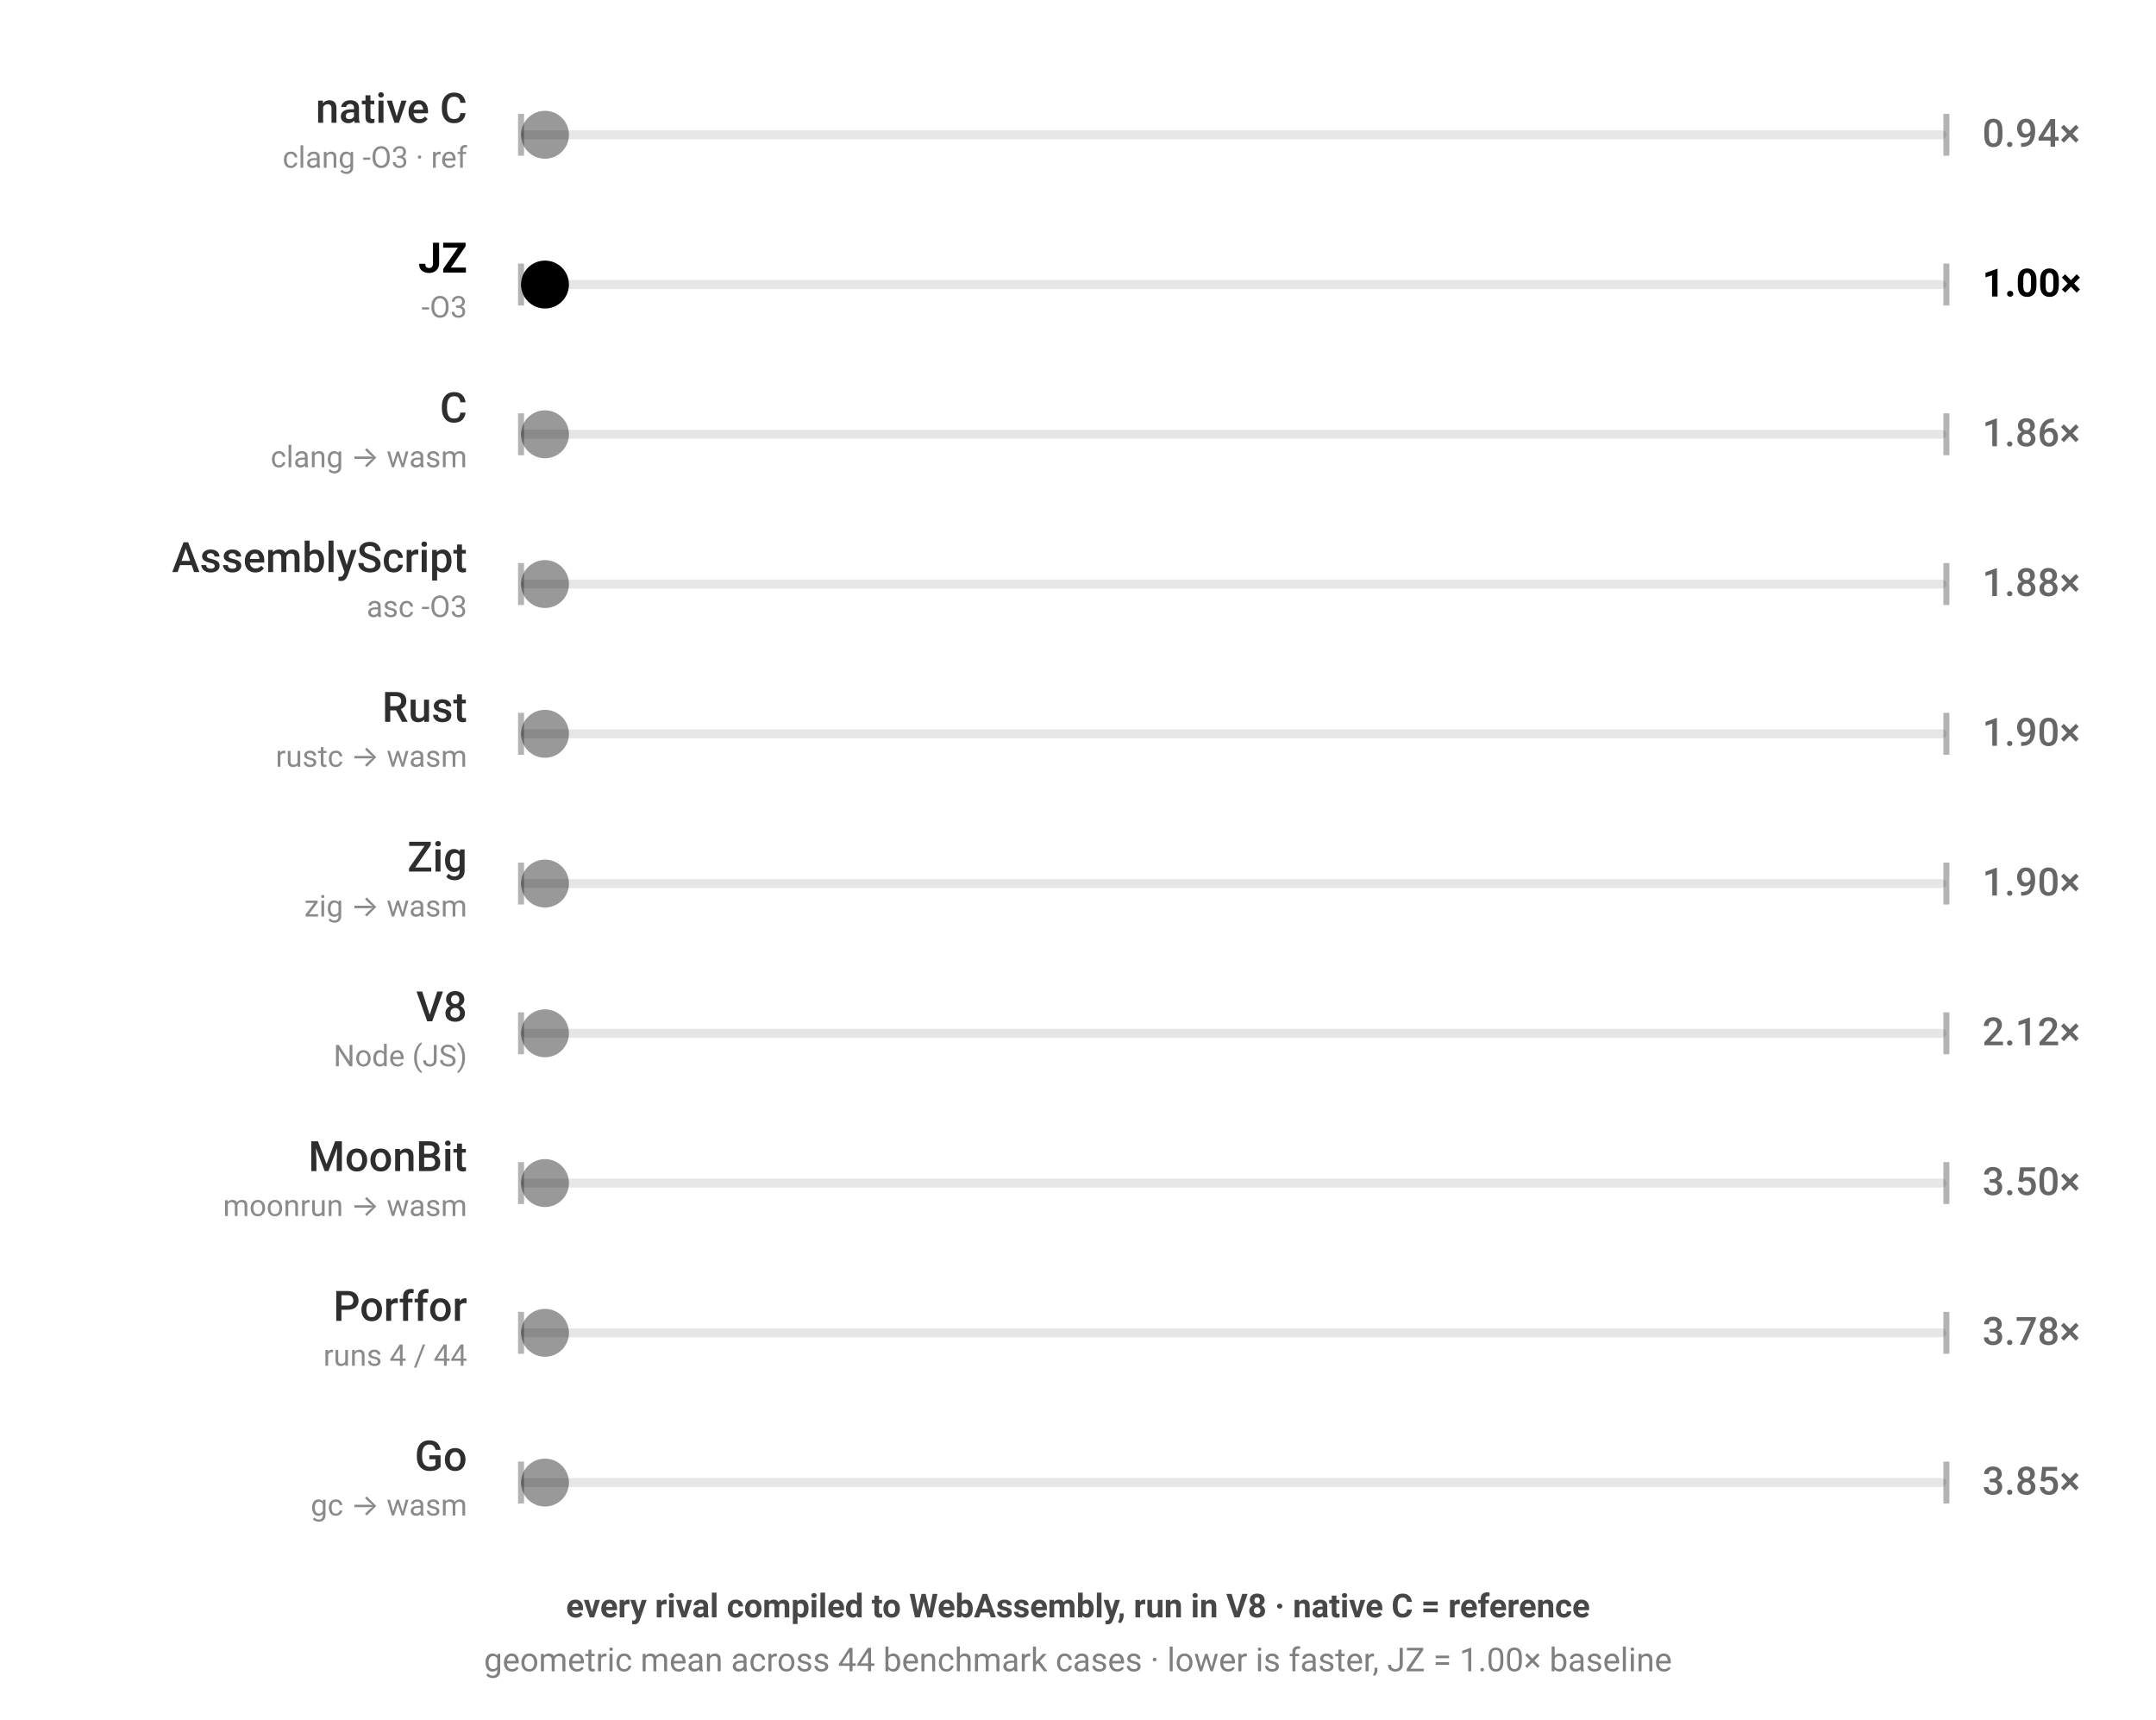
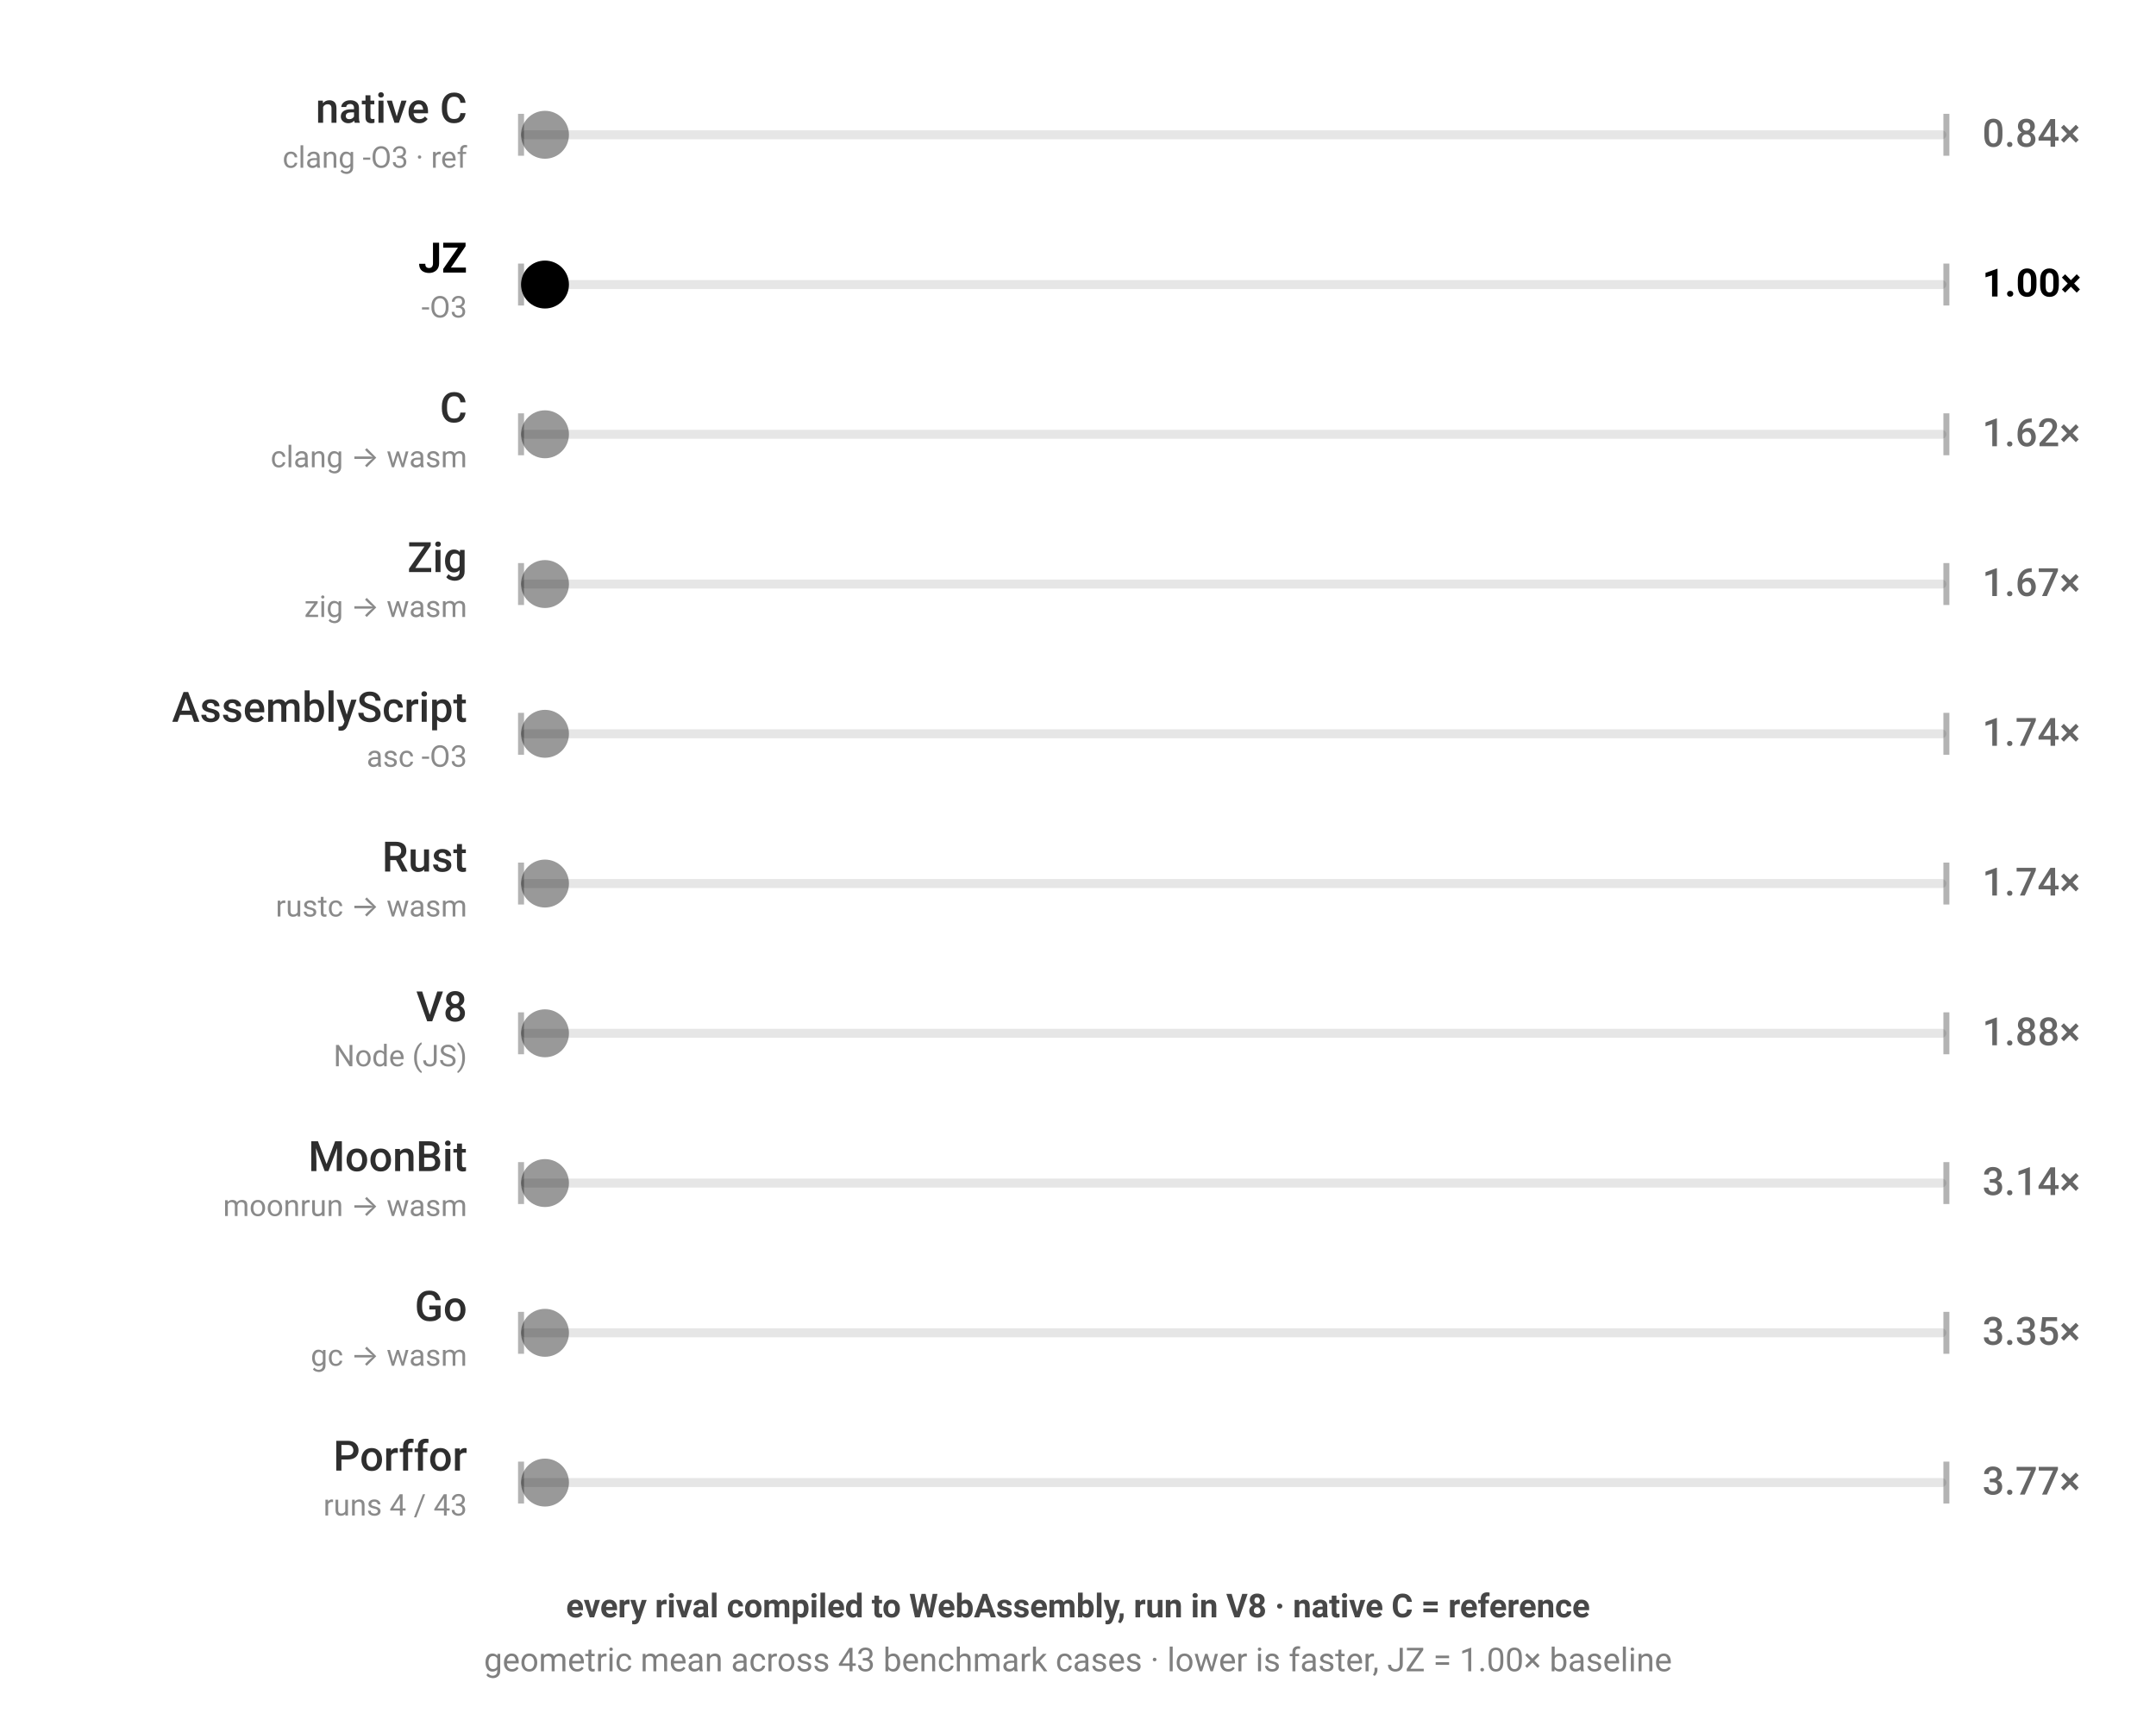
- <svg xmlns="http://www.w3.org/2000/svg" viewBox="0 0 720 574" width="720" height="574" style="color-scheme:light dark" role="img" aria-label="JZ benchmark — every rival compiled to WebAssembly, run in V8 · native C = reference; geometric mean across 44 benchmark cases · lower is faster, JZ = 1.00× baseline; each ball's speed is proportional to that engine's geometric-mean runtime across the corpus">
+ <svg xmlns="http://www.w3.org/2000/svg" viewBox="0 0 720 574" width="720" height="574" style="color-scheme:light dark" role="img" aria-label="JZ benchmark — every rival compiled to WebAssembly, run in V8 · native C = reference; geometric mean across 43 benchmark cases · lower is faster, JZ = 1.00× baseline; each ball's speed is proportional to that engine's geometric-mean runtime across the corpus">
  <g font-family="-apple-system,BlinkMacSystemFont,'Segoe UI',Roboto,sans-serif">
    <rect x="174" y="43.5" width="476" height="3" rx="1.5" fill="currentColor" fill-opacity="0.1" />
    <line x1="174" y1="38" x2="174" y2="52" stroke="currentColor" stroke-opacity="0.3" stroke-width="2" />
    <line x1="650" y1="38" x2="650" y2="52" stroke="currentColor" stroke-opacity="0.3" stroke-width="2" />
    <text x="156" y="41" text-anchor="end" font-size="14" font-weight="500" fill="currentColor" fill-opacity="0.82">native C</text>
    <text x="156" y="56" text-anchor="end" font-size="10" fill="currentColor" fill-opacity="0.46">clang -O3 · ref</text>
-     <text x="662" y="49" font-size="13" font-weight="500" fill="currentColor" fill-opacity="0.6">0.94×</text>
+     <text x="662" y="49" font-size="13" font-weight="500" fill="currentColor" fill-opacity="0.6">0.84×</text>
    <circle cx="182.0" cy="45" r="8" fill="currentColor" fill-opacity="0.4">
-       <animate attributeName="cx" dur="1.512s" repeatCount="indefinite" calcMode="linear" keyTimes="0;0.5;1" values="182.0;642.0;182.0" begin="-0.00s" />
+       <animate attributeName="cx" dur="1.337s" repeatCount="indefinite" calcMode="linear" keyTimes="0;0.5;1" values="182.0;642.0;182.0" begin="-0.00s" />
    </circle>
  </g>
  <g font-family="-apple-system,BlinkMacSystemFont,'Segoe UI',Roboto,sans-serif">
    <rect x="174" y="93.5" width="476" height="3" rx="1.5" fill="currentColor" fill-opacity="0.1" />
    <line x1="174" y1="88" x2="174" y2="102" stroke="currentColor" stroke-opacity="0.3" stroke-width="2" />
    <line x1="650" y1="88" x2="650" y2="102" stroke="currentColor" stroke-opacity="0.3" stroke-width="2" />
    <text x="156" y="91" text-anchor="end" font-size="14" font-weight="700" fill="currentColor" fill-opacity="1">JZ</text>
    <text x="156" y="106" text-anchor="end" font-size="10" fill="currentColor" fill-opacity="0.46">-O3</text>
    <text x="662" y="99" font-size="13" font-weight="700" fill="currentColor" fill-opacity="1">1.00×</text>
    <circle cx="182.0" cy="95" r="8" fill="currentColor" fill-opacity="1">
      <animate attributeName="cx" dur="1.6s" repeatCount="indefinite" calcMode="linear" keyTimes="0;0.5;1" values="182.0;642.0;182.0" begin="-0.41s" />
    </circle>
  </g>
  <g font-family="-apple-system,BlinkMacSystemFont,'Segoe UI',Roboto,sans-serif">
    <rect x="174" y="143.5" width="476" height="3" rx="1.5" fill="currentColor" fill-opacity="0.1" />
    <line x1="174" y1="138" x2="174" y2="152" stroke="currentColor" stroke-opacity="0.3" stroke-width="2" />
    <line x1="650" y1="138" x2="650" y2="152" stroke="currentColor" stroke-opacity="0.3" stroke-width="2" />
    <text x="156" y="141" text-anchor="end" font-size="14" font-weight="500" fill="currentColor" fill-opacity="0.82">C</text>
    <text x="156" y="156" text-anchor="end" font-size="10" fill="currentColor" fill-opacity="0.46">clang → wasm</text>
-     <text x="662" y="149" font-size="13" font-weight="500" fill="currentColor" fill-opacity="0.6">1.86×</text>
+     <text x="662" y="149" font-size="13" font-weight="500" fill="currentColor" fill-opacity="0.6">1.62×</text>
    <circle cx="182.0" cy="145" r="8" fill="currentColor" fill-opacity="0.4">
-       <animate attributeName="cx" dur="2.969s" repeatCount="indefinite" calcMode="linear" keyTimes="0;0.5;1" values="182.0;642.0;182.0" begin="-0.82s" />
+       <animate attributeName="cx" dur="2.586s" repeatCount="indefinite" calcMode="linear" keyTimes="0;0.5;1" values="182.0;642.0;182.0" begin="-0.82s" />
    </circle>
  </g>
  <g font-family="-apple-system,BlinkMacSystemFont,'Segoe UI',Roboto,sans-serif">
    <rect x="174" y="193.5" width="476" height="3" rx="1.5" fill="currentColor" fill-opacity="0.1" />
    <line x1="174" y1="188" x2="174" y2="202" stroke="currentColor" stroke-opacity="0.3" stroke-width="2" />
    <line x1="650" y1="188" x2="650" y2="202" stroke="currentColor" stroke-opacity="0.3" stroke-width="2" />
-     <text x="156" y="191" text-anchor="end" font-size="14" font-weight="500" fill="currentColor" fill-opacity="0.82">AssemblyScript</text>
-     <text x="156" y="206" text-anchor="end" font-size="10" fill="currentColor" fill-opacity="0.46">asc -O3</text>
-     <text x="662" y="199" font-size="13" font-weight="500" fill="currentColor" fill-opacity="0.6">1.88×</text>
+     <text x="156" y="191" text-anchor="end" font-size="14" font-weight="500" fill="currentColor" fill-opacity="0.82">Zig</text>
+     <text x="156" y="206" text-anchor="end" font-size="10" fill="currentColor" fill-opacity="0.46">zig → wasm</text>
+     <text x="662" y="199" font-size="13" font-weight="500" fill="currentColor" fill-opacity="0.6">1.67×</text>
    <circle cx="182.0" cy="195" r="8" fill="currentColor" fill-opacity="0.4">
-       <animate attributeName="cx" dur="3.001s" repeatCount="indefinite" calcMode="linear" keyTimes="0;0.5;1" values="182.0;642.0;182.0" begin="-1.23s" />
+       <animate attributeName="cx" dur="2.664s" repeatCount="indefinite" calcMode="linear" keyTimes="0;0.5;1" values="182.0;642.0;182.0" begin="-1.23s" />
    </circle>
  </g>
  <g font-family="-apple-system,BlinkMacSystemFont,'Segoe UI',Roboto,sans-serif">
    <rect x="174" y="243.5" width="476" height="3" rx="1.5" fill="currentColor" fill-opacity="0.1" />
    <line x1="174" y1="238" x2="174" y2="252" stroke="currentColor" stroke-opacity="0.3" stroke-width="2" />
    <line x1="650" y1="238" x2="650" y2="252" stroke="currentColor" stroke-opacity="0.3" stroke-width="2" />
-     <text x="156" y="241" text-anchor="end" font-size="14" font-weight="500" fill="currentColor" fill-opacity="0.82">Rust</text>
-     <text x="156" y="256" text-anchor="end" font-size="10" fill="currentColor" fill-opacity="0.46">rustc → wasm</text>
-     <text x="662" y="249" font-size="13" font-weight="500" fill="currentColor" fill-opacity="0.6">1.90×</text>
+     <text x="156" y="241" text-anchor="end" font-size="14" font-weight="500" fill="currentColor" fill-opacity="0.82">AssemblyScript</text>
+     <text x="156" y="256" text-anchor="end" font-size="10" fill="currentColor" fill-opacity="0.46">asc -O3</text>
+     <text x="662" y="249" font-size="13" font-weight="500" fill="currentColor" fill-opacity="0.6">1.74×</text>
    <circle cx="182.0" cy="245" r="8" fill="currentColor" fill-opacity="0.4">
-       <animate attributeName="cx" dur="3.033s" repeatCount="indefinite" calcMode="linear" keyTimes="0;0.5;1" values="182.0;642.0;182.0" begin="-1.64s" />
+       <animate attributeName="cx" dur="2.777s" repeatCount="indefinite" calcMode="linear" keyTimes="0;0.5;1" values="182.0;642.0;182.0" begin="-1.64s" />
    </circle>
  </g>
  <g font-family="-apple-system,BlinkMacSystemFont,'Segoe UI',Roboto,sans-serif">
    <rect x="174" y="293.5" width="476" height="3" rx="1.5" fill="currentColor" fill-opacity="0.1" />
    <line x1="174" y1="288" x2="174" y2="302" stroke="currentColor" stroke-opacity="0.3" stroke-width="2" />
    <line x1="650" y1="288" x2="650" y2="302" stroke="currentColor" stroke-opacity="0.3" stroke-width="2" />
-     <text x="156" y="291" text-anchor="end" font-size="14" font-weight="500" fill="currentColor" fill-opacity="0.82">Zig</text>
-     <text x="156" y="306" text-anchor="end" font-size="10" fill="currentColor" fill-opacity="0.46">zig → wasm</text>
-     <text x="662" y="299" font-size="13" font-weight="500" fill="currentColor" fill-opacity="0.6">1.90×</text>
+     <text x="156" y="291" text-anchor="end" font-size="14" font-weight="500" fill="currentColor" fill-opacity="0.82">Rust</text>
+     <text x="156" y="306" text-anchor="end" font-size="10" fill="currentColor" fill-opacity="0.46">rustc → wasm</text>
+     <text x="662" y="299" font-size="13" font-weight="500" fill="currentColor" fill-opacity="0.6">1.74×</text>
    <circle cx="182.0" cy="295" r="8" fill="currentColor" fill-opacity="0.4">
-       <animate attributeName="cx" dur="3.033s" repeatCount="indefinite" calcMode="linear" keyTimes="0;0.5;1" values="182.0;642.0;182.0" begin="-2.05s" />
+       <animate attributeName="cx" dur="2.78s" repeatCount="indefinite" calcMode="linear" keyTimes="0;0.5;1" values="182.0;642.0;182.0" begin="-2.05s" />
    </circle>
  </g>
  <g font-family="-apple-system,BlinkMacSystemFont,'Segoe UI',Roboto,sans-serif">
    <rect x="174" y="343.5" width="476" height="3" rx="1.5" fill="currentColor" fill-opacity="0.1" />
    <line x1="174" y1="338" x2="174" y2="352" stroke="currentColor" stroke-opacity="0.3" stroke-width="2" />
    <line x1="650" y1="338" x2="650" y2="352" stroke="currentColor" stroke-opacity="0.3" stroke-width="2" />
    <text x="156" y="341" text-anchor="end" font-size="14" font-weight="500" fill="currentColor" fill-opacity="0.82">V8</text>
    <text x="156" y="356" text-anchor="end" font-size="10" fill="currentColor" fill-opacity="0.46">Node (JS)</text>
-     <text x="662" y="349" font-size="13" font-weight="500" fill="currentColor" fill-opacity="0.6">2.12×</text>
+     <text x="662" y="349" font-size="13" font-weight="500" fill="currentColor" fill-opacity="0.6">1.88×</text>
    <circle cx="182.0" cy="345" r="8" fill="currentColor" fill-opacity="0.4">
-       <animate attributeName="cx" dur="3.393s" repeatCount="indefinite" calcMode="linear" keyTimes="0;0.5;1" values="182.0;642.0;182.0" begin="-2.46s" />
+       <animate attributeName="cx" dur="3.008s" repeatCount="indefinite" calcMode="linear" keyTimes="0;0.5;1" values="182.0;642.0;182.0" begin="-2.46s" />
    </circle>
  </g>
  <g font-family="-apple-system,BlinkMacSystemFont,'Segoe UI',Roboto,sans-serif">
    <rect x="174" y="393.5" width="476" height="3" rx="1.5" fill="currentColor" fill-opacity="0.1" />
    <line x1="174" y1="388" x2="174" y2="402" stroke="currentColor" stroke-opacity="0.3" stroke-width="2" />
    <line x1="650" y1="388" x2="650" y2="402" stroke="currentColor" stroke-opacity="0.3" stroke-width="2" />
    <text x="156" y="391" text-anchor="end" font-size="14" font-weight="500" fill="currentColor" fill-opacity="0.82">MoonBit</text>
    <text x="156" y="406" text-anchor="end" font-size="10" fill="currentColor" fill-opacity="0.46">moonrun → wasm</text>
-     <text x="662" y="399" font-size="13" font-weight="500" fill="currentColor" fill-opacity="0.6">3.50×</text>
+     <text x="662" y="399" font-size="13" font-weight="500" fill="currentColor" fill-opacity="0.6">3.14×</text>
    <circle cx="182.0" cy="395" r="8" fill="currentColor" fill-opacity="0.4">
-       <animate attributeName="cx" dur="5.593s" repeatCount="indefinite" calcMode="linear" keyTimes="0;0.5;1" values="182.0;642.0;182.0" begin="-2.87s" />
+       <animate attributeName="cx" dur="5.023s" repeatCount="indefinite" calcMode="linear" keyTimes="0;0.5;1" values="182.0;642.0;182.0" begin="-2.87s" />
    </circle>
  </g>
  <g font-family="-apple-system,BlinkMacSystemFont,'Segoe UI',Roboto,sans-serif">
    <rect x="174" y="443.5" width="476" height="3" rx="1.5" fill="currentColor" fill-opacity="0.1" />
    <line x1="174" y1="438" x2="174" y2="452" stroke="currentColor" stroke-opacity="0.3" stroke-width="2" />
    <line x1="650" y1="438" x2="650" y2="452" stroke="currentColor" stroke-opacity="0.3" stroke-width="2" />
-     <text x="156" y="441" text-anchor="end" font-size="14" font-weight="500" fill="currentColor" fill-opacity="0.82">Porffor</text>
-     <text x="156" y="456" text-anchor="end" font-size="10" fill="currentColor" fill-opacity="0.46">runs 4 / 44</text>
-     <text x="662" y="449" font-size="13" font-weight="500" fill="currentColor" fill-opacity="0.6">3.78×</text>
+     <text x="156" y="441" text-anchor="end" font-size="14" font-weight="500" fill="currentColor" fill-opacity="0.82">Go</text>
+     <text x="156" y="456" text-anchor="end" font-size="10" fill="currentColor" fill-opacity="0.46">gc → wasm</text>
+     <text x="662" y="449" font-size="13" font-weight="500" fill="currentColor" fill-opacity="0.6">3.35×</text>
    <circle cx="182.0" cy="445" r="8" fill="currentColor" fill-opacity="0.4">
-       <animate attributeName="cx" dur="6.042s" repeatCount="indefinite" calcMode="linear" keyTimes="0;0.5;1" values="182.0;642.0;182.0" begin="-3.28s" />
+       <animate attributeName="cx" dur="5.365s" repeatCount="indefinite" calcMode="linear" keyTimes="0;0.5;1" values="182.0;642.0;182.0" begin="-3.28s" />
    </circle>
  </g>
  <g font-family="-apple-system,BlinkMacSystemFont,'Segoe UI',Roboto,sans-serif">
    <rect x="174" y="493.5" width="476" height="3" rx="1.5" fill="currentColor" fill-opacity="0.1" />
    <line x1="174" y1="488" x2="174" y2="502" stroke="currentColor" stroke-opacity="0.3" stroke-width="2" />
    <line x1="650" y1="488" x2="650" y2="502" stroke="currentColor" stroke-opacity="0.3" stroke-width="2" />
-     <text x="156" y="491" text-anchor="end" font-size="14" font-weight="500" fill="currentColor" fill-opacity="0.82">Go</text>
-     <text x="156" y="506" text-anchor="end" font-size="10" fill="currentColor" fill-opacity="0.46">gc → wasm</text>
-     <text x="662" y="499" font-size="13" font-weight="500" fill="currentColor" fill-opacity="0.6">3.85×</text>
+     <text x="156" y="491" text-anchor="end" font-size="14" font-weight="500" fill="currentColor" fill-opacity="0.82">Porffor</text>
+     <text x="156" y="506" text-anchor="end" font-size="10" fill="currentColor" fill-opacity="0.46">runs 4 / 43</text>
+     <text x="662" y="499" font-size="13" font-weight="500" fill="currentColor" fill-opacity="0.6">3.77×</text>
    <circle cx="182.0" cy="495" r="8" fill="currentColor" fill-opacity="0.4">
-       <animate attributeName="cx" dur="6.153s" repeatCount="indefinite" calcMode="linear" keyTimes="0;0.5;1" values="182.0;642.0;182.0" begin="-3.69s" />
+       <animate attributeName="cx" dur="6.033s" repeatCount="indefinite" calcMode="linear" keyTimes="0;0.5;1" values="182.0;642.0;182.0" begin="-3.69s" />
    </circle>
  </g>
  <text x="360" y="540" text-anchor="middle" font-family="-apple-system,BlinkMacSystemFont,'Segoe UI',Roboto,sans-serif" font-size="11" font-weight="600" fill="currentColor" fill-opacity="0.72">every rival compiled to WebAssembly, run in V8 · native C = reference</text>
-   <text x="360" y="558" text-anchor="middle" font-family="-apple-system,BlinkMacSystemFont,'Segoe UI',Roboto,sans-serif" font-size="11" fill="currentColor" fill-opacity="0.5">geometric mean across 44 benchmark cases · lower is faster, JZ = 1.00× baseline</text>
+   <text x="360" y="558" text-anchor="middle" font-family="-apple-system,BlinkMacSystemFont,'Segoe UI',Roboto,sans-serif" font-size="11" fill="currentColor" fill-opacity="0.5">geometric mean across 43 benchmark cases · lower is faster, JZ = 1.00× baseline</text>
</svg>
